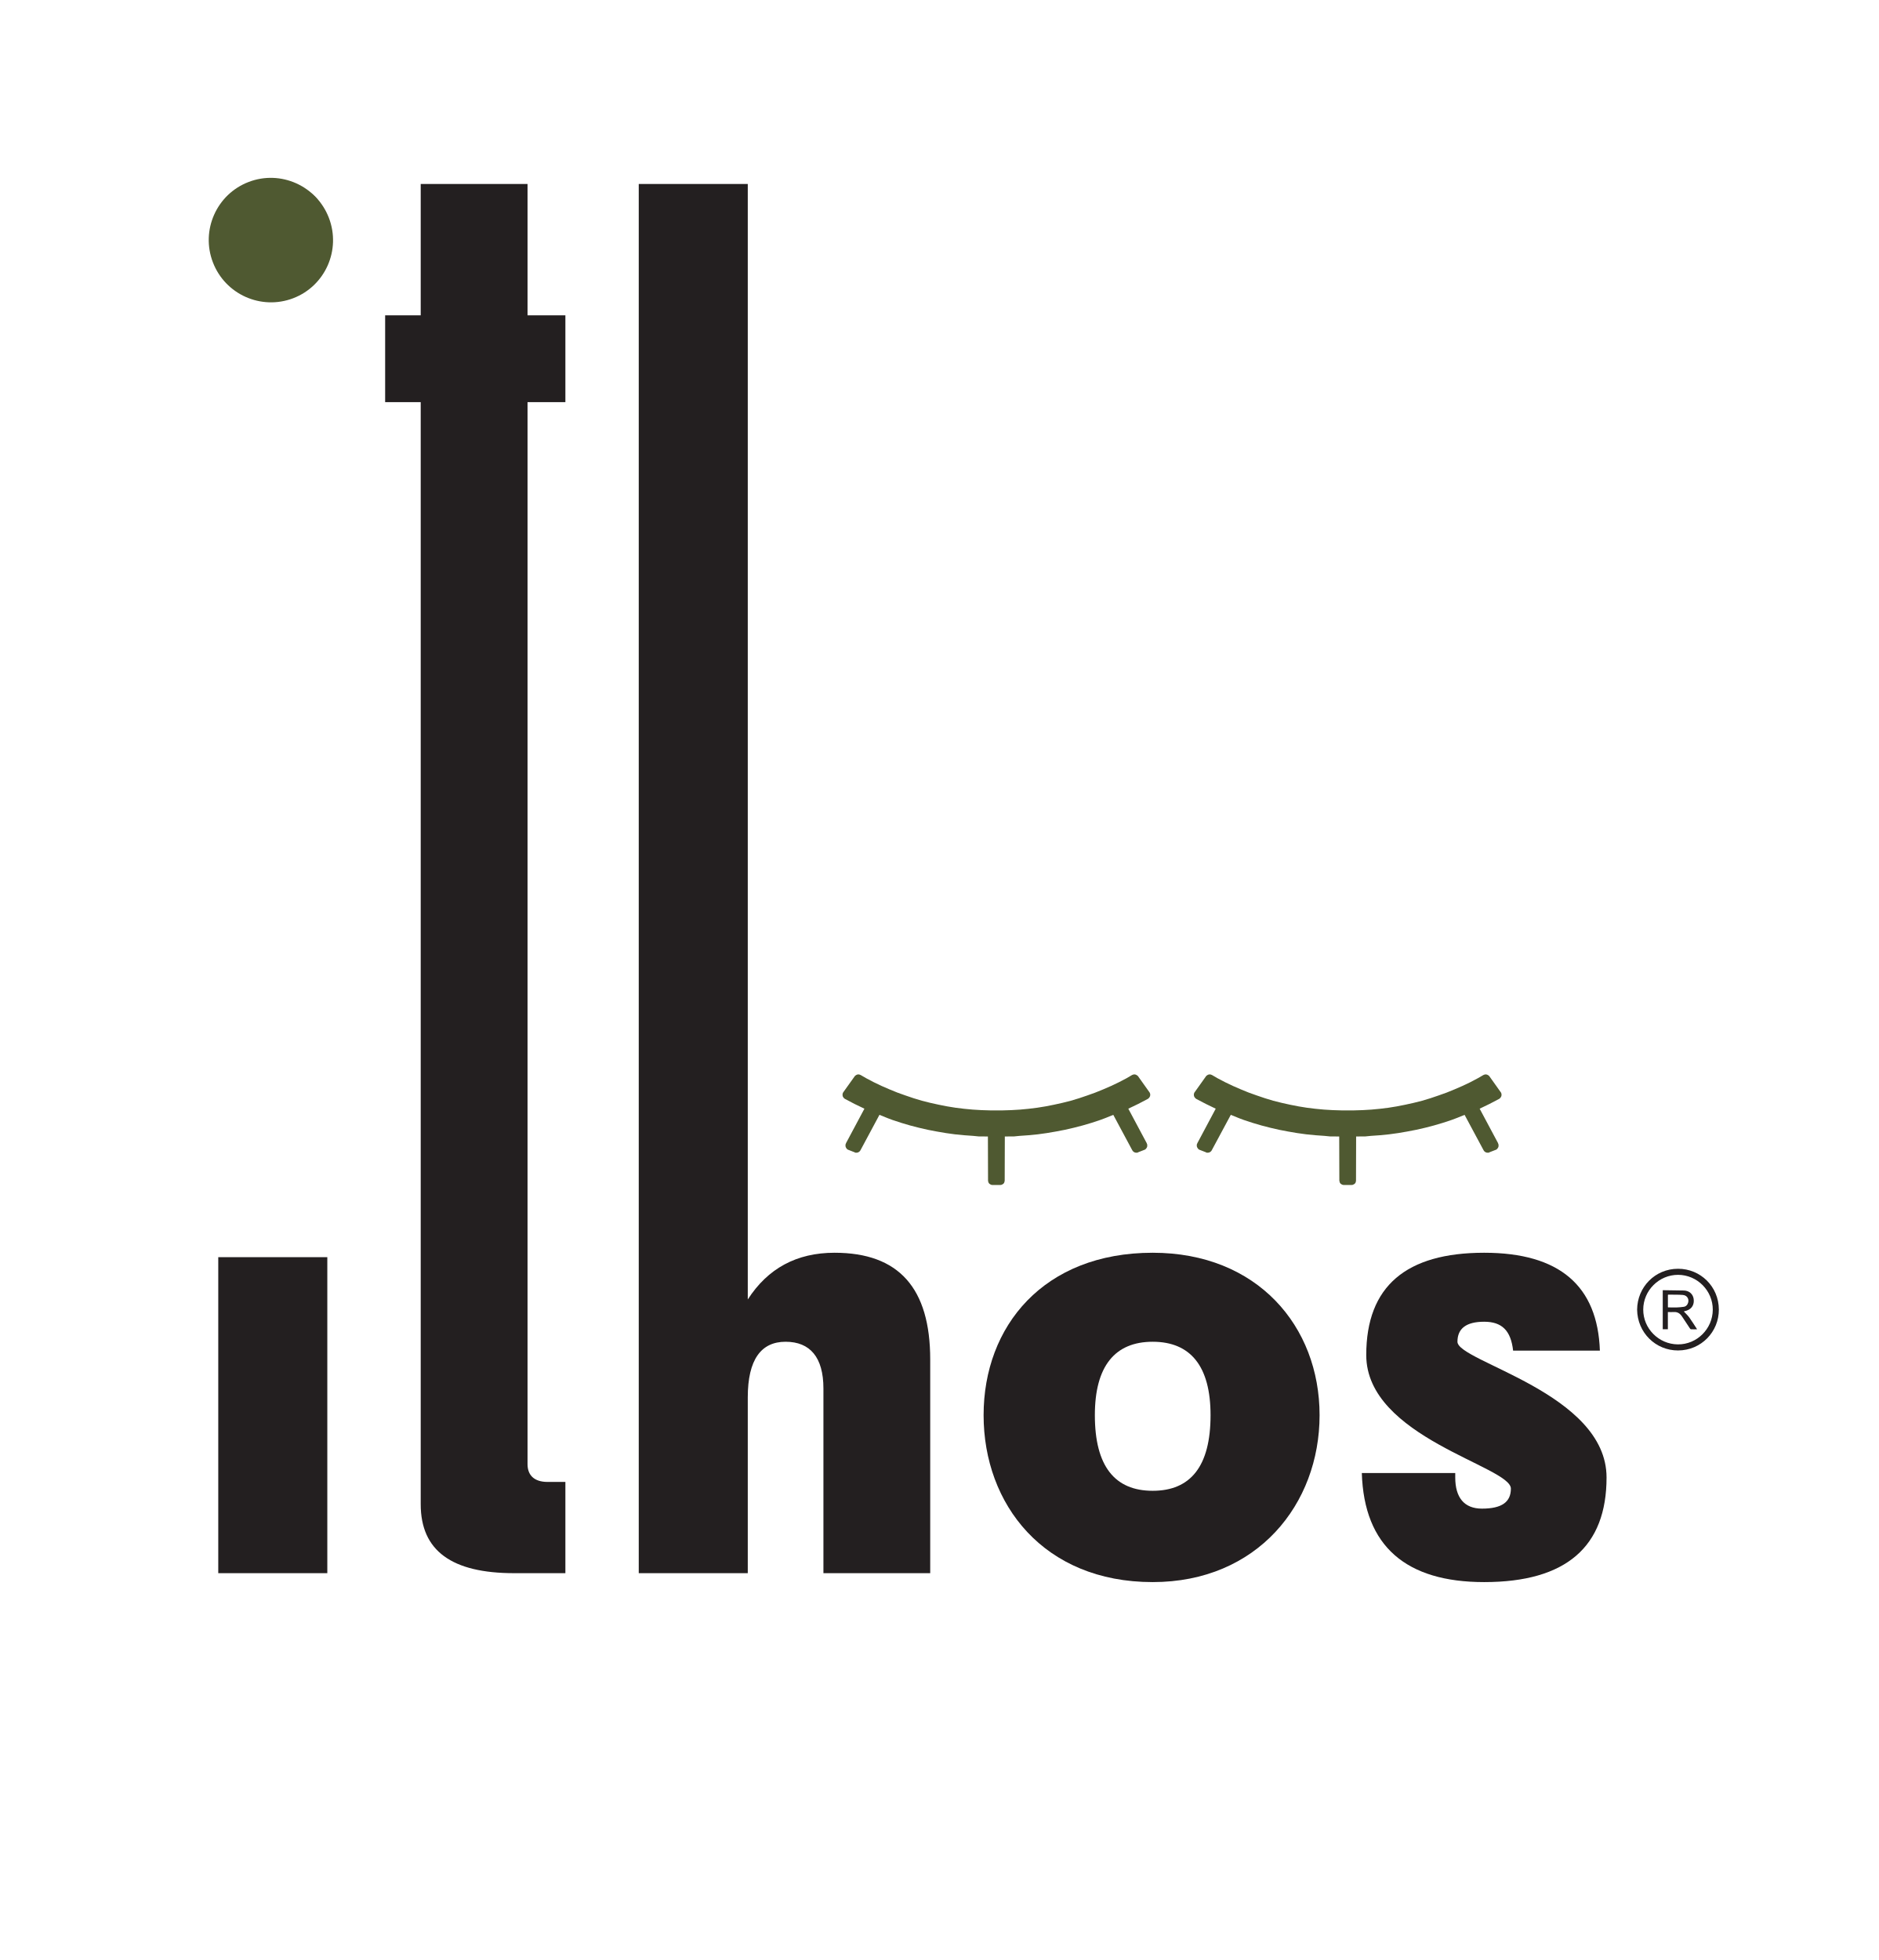
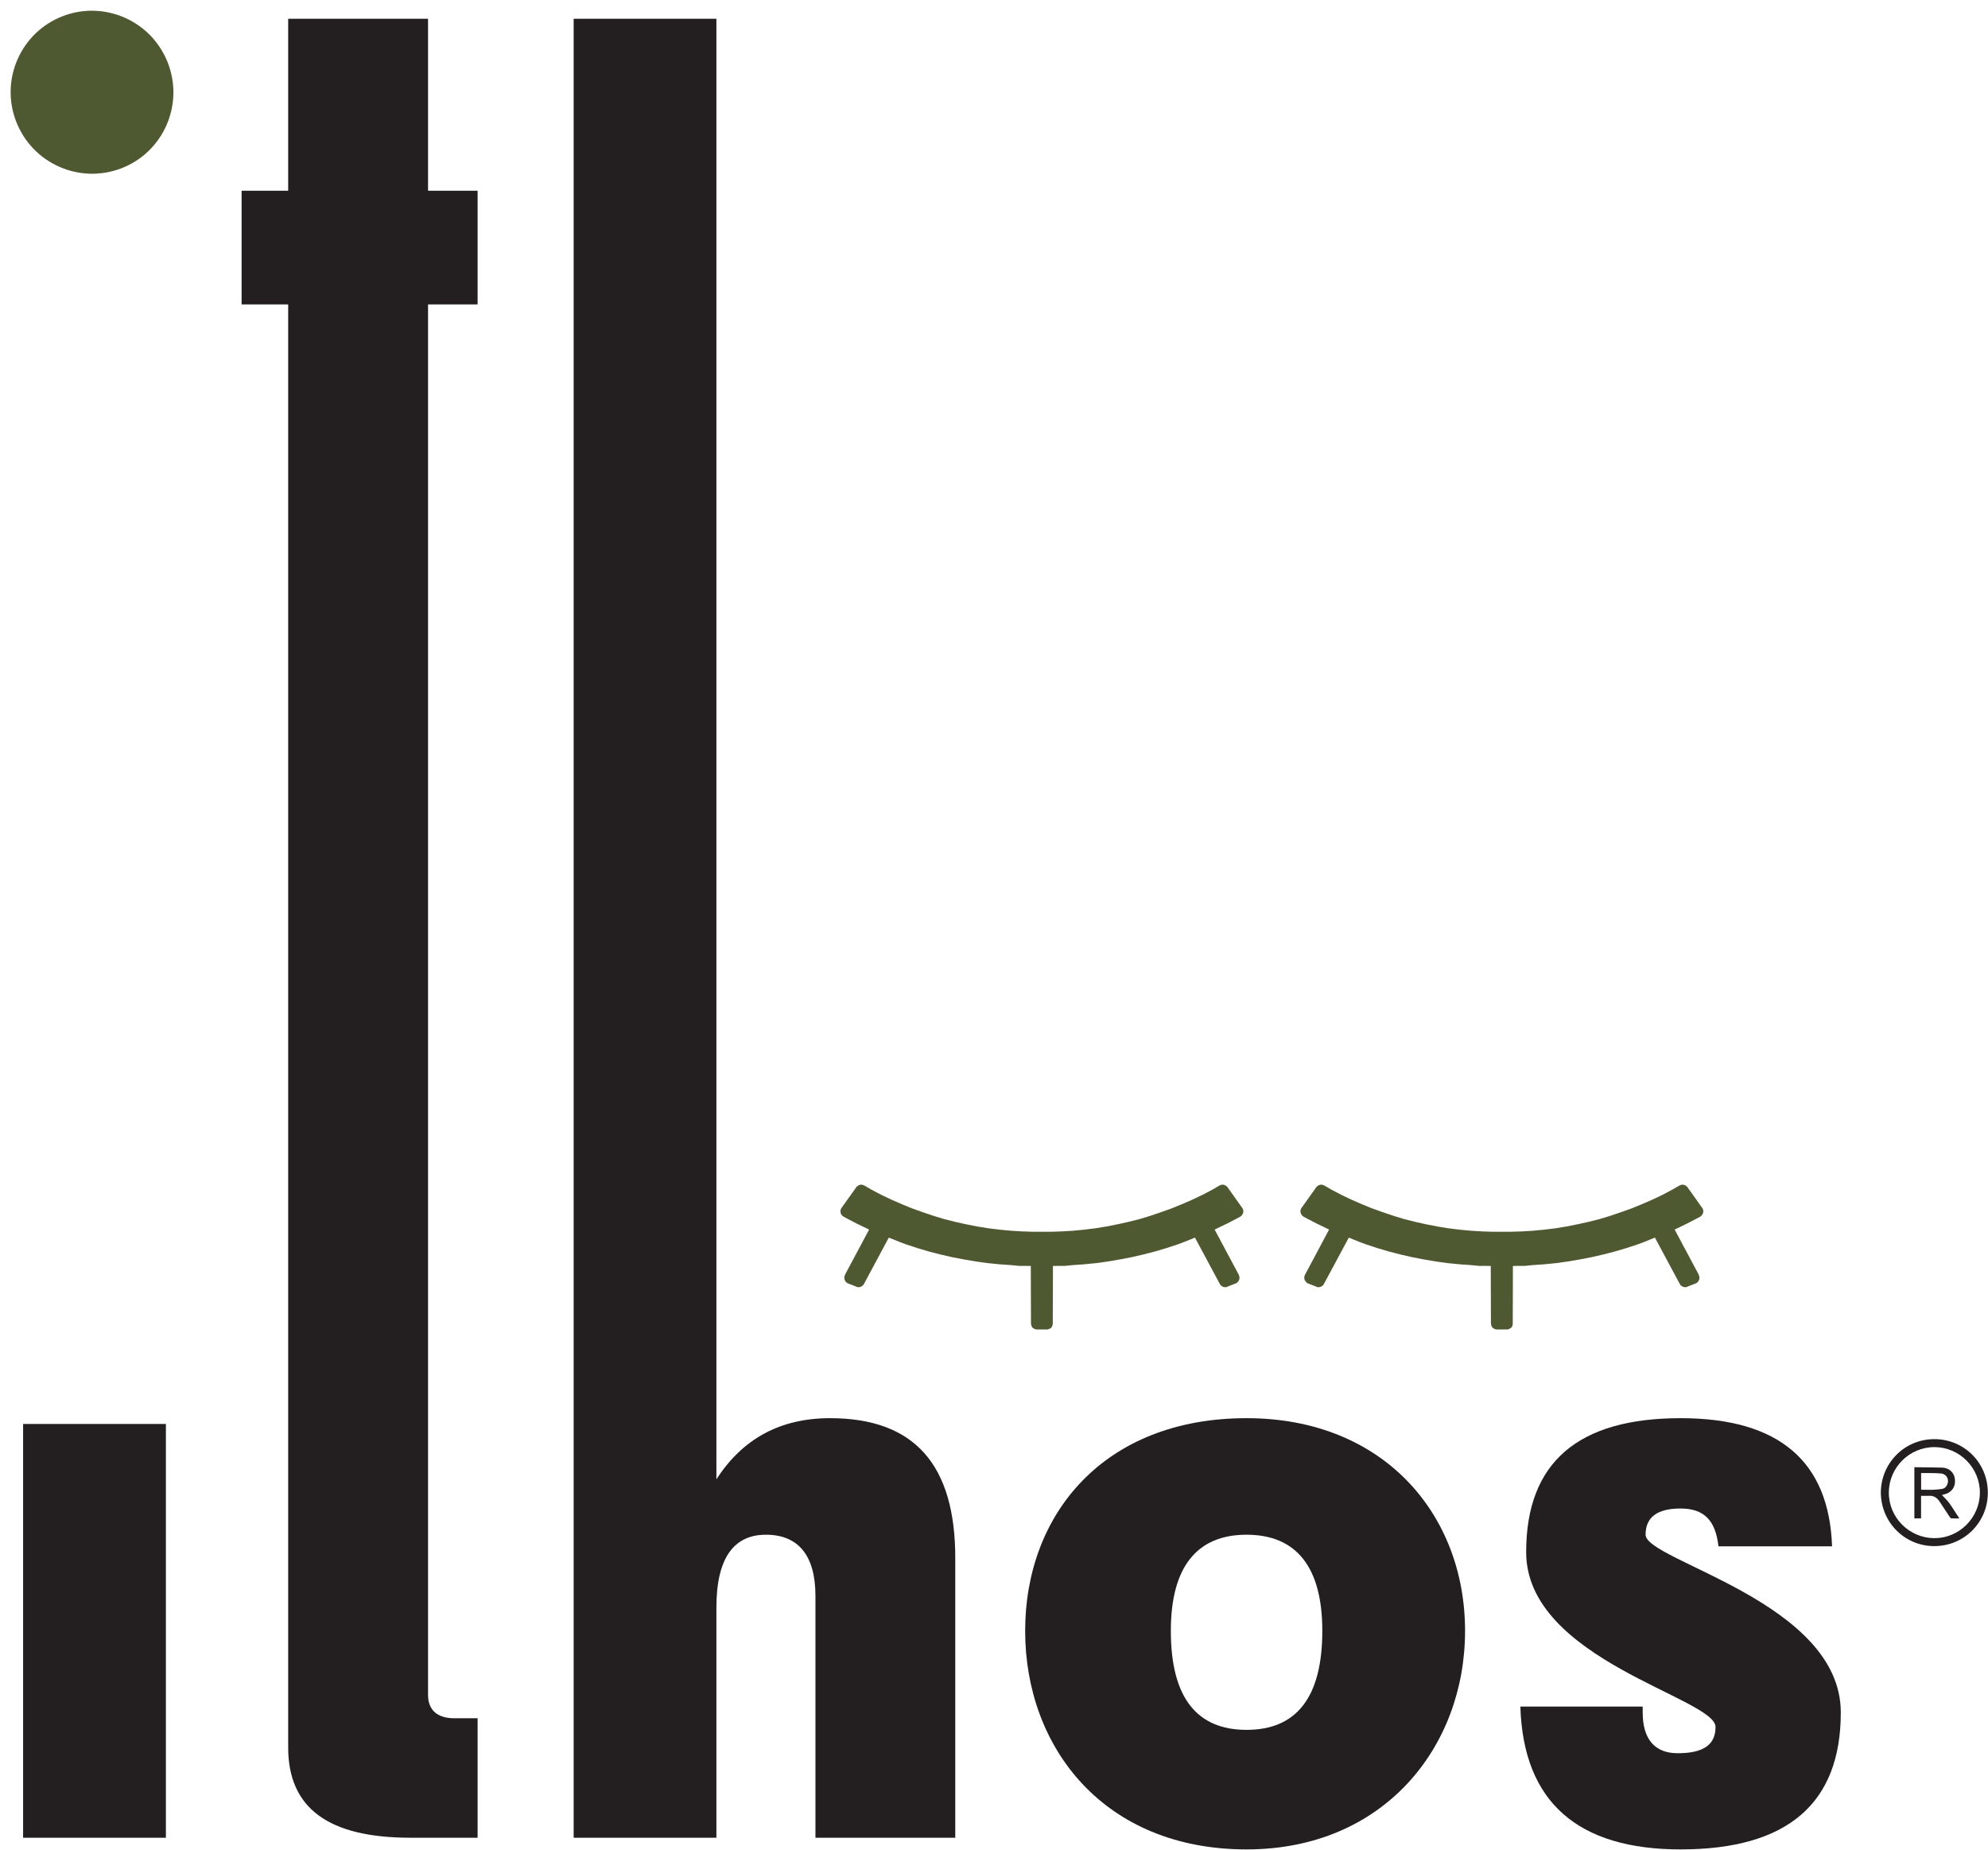
- <svg xmlns="http://www.w3.org/2000/svg" width="170.446pt" height="177.792pt" viewBox="0 0 170.446 177.792">
+ <svg xmlns="http://www.w3.org/2000/svg" viewBox="18.20 15.39 137.75 128.12">
  <path fill-rule="nonzero" fill="rgb(13.73%, 12.16%, 12.549%)" fill-opacity="1" d="M 29.695 142.703 L 19.801 142.703 L 19.801 114.039 L 29.695 114.039 Z M 19.398 21.336 C 19.398 18.105 21.215 16.492 24.648 16.492 C 28.078 16.492 29.895 18.309 29.895 21.738 C 29.895 25.172 28.078 26.785 24.648 26.785 C 21.215 26.785 19.398 24.969 19.398 21.336 " />
  <path fill-rule="nonzero" fill="rgb(13.73%, 12.16%, 12.549%)" fill-opacity="1" d="M 51.293 142.703 L 46.648 142.703 C 40.996 142.703 38.168 140.684 38.168 136.445 L 38.168 36.477 L 34.941 36.477 L 34.941 28.602 L 38.168 28.602 L 38.168 16.691 L 47.859 16.691 L 47.859 28.602 L 51.293 28.602 L 51.293 36.477 L 47.859 36.477 L 47.859 132.812 C 47.859 133.82 48.465 134.426 49.676 134.426 L 51.293 134.426 Z M 51.293 142.703 " />
  <path fill-rule="nonzero" fill="rgb(13.73%, 12.16%, 12.549%)" fill-opacity="1" d="M 84.391 142.703 L 74.703 142.703 L 74.703 125.949 C 74.703 123.121 73.492 121.711 71.27 121.711 C 69.051 121.711 67.84 123.324 67.84 126.754 L 67.84 142.703 L 57.949 142.703 L 57.949 16.691 L 67.84 16.691 L 67.84 117.875 C 69.656 115.051 72.281 113.637 75.711 113.637 C 81.566 113.637 84.391 116.863 84.391 123.324 Z M 84.391 142.703 " />
  <path fill-rule="nonzero" fill="rgb(13.73%, 12.16%, 12.549%)" fill-opacity="1" d="M 109.824 128.371 C 109.824 123.93 108.008 121.711 104.574 121.711 C 101.145 121.711 99.328 123.93 99.328 128.371 C 99.328 133.012 101.145 135.23 104.574 135.23 C 108.008 135.23 109.824 133.012 109.824 128.371 M 89.234 128.371 C 89.234 120.297 94.684 113.637 104.574 113.637 C 114.062 113.637 119.715 120.297 119.715 128.371 C 119.715 136.445 114.062 143.512 104.574 143.512 C 94.684 143.512 89.234 136.445 89.234 128.371 " />
  <path fill-rule="nonzero" fill="rgb(13.73%, 12.16%, 12.549%)" fill-opacity="1" d="M 134.648 143.512 C 127.582 143.512 123.75 140.281 123.547 133.617 L 132.023 133.617 L 132.023 134.023 C 132.023 135.84 132.832 136.848 134.445 136.848 C 136.262 136.848 137.07 136.242 137.07 135.031 C 137.07 133.012 123.949 130.391 123.949 122.918 C 123.949 116.664 127.582 113.637 134.648 113.637 C 141.512 113.637 144.941 116.664 145.145 122.516 L 137.273 122.516 C 137.07 120.699 136.262 119.895 134.648 119.895 C 133.035 119.895 132.223 120.496 132.223 121.711 C 132.223 123.523 145.75 126.352 145.75 134.023 C 145.75 140.281 142.113 143.512 134.648 143.512 " />
  <path fill-rule="nonzero" fill="rgb(31.053%, 35.052%, 19.322%)" fill-opacity="1" d="M 90.391 107.492 L 90.047 107.492 L 89.945 107.48 L 89.844 107.434 L 89.754 107.375 L 89.688 107.289 L 89.652 107.184 L 89.637 107.086 L 89.625 103.09 L 88.797 103.086 L 88.281 103.035 L 87.465 102.977 L 86.633 102.895 L 85.812 102.781 L 84.992 102.641 L 84.176 102.484 L 83.363 102.297 L 82.562 102.09 L 81.766 101.855 L 80.973 101.594 L 80.555 101.438 L 79.785 101.129 L 78.059 104.348 L 77.996 104.434 L 77.91 104.5 L 77.816 104.547 L 77.707 104.562 L 77.602 104.559 L 77.5 104.512 L 76.91 104.281 L 76.828 104.215 L 76.762 104.125 L 76.719 104.031 L 76.703 103.926 L 76.707 103.816 L 76.75 103.719 L 76.742 103.715 L 78.422 100.57 L 77.523 100.137 L 76.652 99.68 L 76.562 99.609 L 76.496 99.523 L 76.449 99.43 L 76.438 99.32 L 76.441 99.215 L 76.484 99.109 L 76.543 99.023 L 77.559 97.602 L 77.656 97.527 L 77.75 97.48 L 77.867 97.457 L 77.973 97.473 L 78.082 97.516 L 78.582 97.805 L 79.273 98.168 L 79.977 98.504 L 80.695 98.816 L 81.414 99.109 L 82.148 99.371 L 82.887 99.621 L 83.637 99.848 L 84.398 100.039 L 85.156 100.207 L 85.926 100.359 L 86.699 100.484 L 87.465 100.578 L 88.246 100.652 L 89.027 100.699 L 89.805 100.723 L 90.984 100.723 L 91.758 100.699 L 92.543 100.652 L 93.32 100.578 L 94.086 100.484 L 94.859 100.359 L 95.629 100.207 L 96.387 100.039 L 97.148 99.848 L 97.898 99.621 L 98.637 99.371 L 99.367 99.109 L 100.09 98.816 L 100.809 98.504 L 101.512 98.168 L 102.207 97.805 L 102.699 97.516 L 102.812 97.473 L 102.918 97.457 L 103.039 97.48 L 103.129 97.527 L 103.23 97.602 L 104.242 99.023 L 104.301 99.109 L 104.344 99.215 L 104.352 99.32 L 104.336 99.43 L 104.289 99.523 L 104.223 99.609 L 104.137 99.68 L 103.262 100.137 L 102.363 100.57 L 104.043 103.715 L 104.035 103.719 L 104.078 103.816 L 104.082 103.926 L 104.07 104.031 L 104.023 104.125 L 103.957 104.215 L 103.875 104.281 L 103.285 104.512 L 103.184 104.559 L 103.078 104.562 L 102.969 104.547 L 102.875 104.5 L 102.789 104.434 L 102.727 104.348 L 101 101.129 L 100.23 101.438 L 99.812 101.594 L 99.02 101.855 L 98.223 102.09 L 97.422 102.297 L 96.609 102.484 L 95.793 102.641 L 94.973 102.781 L 94.152 102.895 L 93.324 102.977 L 92.504 103.035 L 91.988 103.086 L 91.16 103.09 L 91.148 107.086 L 91.133 107.184 L 91.098 107.289 L 91.035 107.375 L 90.945 107.434 L 90.84 107.48 L 90.738 107.492 Z M 90.391 107.492 " />
  <path fill-rule="nonzero" fill="rgb(31.053%, 35.052%, 19.322%)" fill-opacity="1" d="M 122.262 107.492 L 121.922 107.492 L 121.816 107.48 L 121.715 107.434 L 121.625 107.375 L 121.559 107.289 L 121.527 107.184 L 121.508 107.086 L 121.496 103.09 L 120.668 103.086 L 120.156 103.035 L 119.336 102.977 L 118.508 102.895 L 117.684 102.781 L 116.863 102.641 L 116.047 102.484 L 115.234 102.297 L 114.434 102.09 L 113.637 101.855 L 112.844 101.594 L 112.426 101.438 L 111.66 101.129 L 109.93 104.348 L 109.871 104.434 L 109.781 104.5 L 109.688 104.547 L 109.578 104.562 L 109.473 104.559 L 109.375 104.512 L 108.781 104.281 L 108.703 104.215 L 108.637 104.125 L 108.59 104.031 L 108.574 103.926 L 108.578 103.816 L 108.621 103.719 L 108.617 103.715 L 110.293 100.57 L 109.398 100.137 L 108.523 99.68 L 108.438 99.609 L 108.371 99.523 L 108.324 99.43 L 108.309 99.32 L 108.316 99.215 L 108.355 99.109 L 108.418 99.023 L 109.43 97.602 L 109.527 97.527 L 109.621 97.48 L 109.742 97.457 L 109.848 97.473 L 109.957 97.516 L 110.453 97.805 L 111.148 98.168 L 111.852 98.504 L 112.57 98.816 L 113.289 99.109 L 114.023 99.371 L 114.762 99.621 L 115.508 99.848 L 116.273 100.039 L 117.027 100.207 L 117.801 100.359 L 118.57 100.484 L 119.34 100.578 L 120.117 100.652 L 120.898 100.699 L 121.676 100.723 L 122.855 100.723 L 123.633 100.699 L 124.414 100.652 L 125.191 100.578 L 125.961 100.484 L 126.73 100.359 L 127.5 100.207 L 128.258 100.039 L 129.02 99.848 L 129.77 99.621 L 130.508 99.371 L 131.242 99.109 L 131.961 98.816 L 132.68 98.504 L 133.387 98.168 L 134.074 97.805 L 134.574 97.516 L 134.684 97.473 L 134.789 97.457 L 134.91 97.48 L 135.004 97.527 L 135.102 97.602 L 136.113 99.023 L 136.176 99.109 L 136.215 99.215 L 136.223 99.32 L 136.207 99.43 L 136.16 99.523 L 136.094 99.609 L 136.008 99.68 L 135.133 100.137 L 134.238 100.57 L 135.918 103.715 L 135.906 103.719 L 135.949 103.816 L 135.953 103.926 L 135.941 104.031 L 135.895 104.125 L 135.828 104.215 L 135.75 104.281 L 135.156 104.512 L 135.059 104.559 L 134.953 104.562 L 134.84 104.547 L 134.746 104.5 L 134.66 104.434 L 134.598 104.348 L 132.871 101.129 L 132.102 101.438 L 131.684 101.594 L 130.891 101.855 L 130.094 102.09 L 129.297 102.297 L 128.48 102.484 L 127.664 102.641 L 126.848 102.781 L 126.023 102.895 L 125.195 102.977 L 124.375 103.035 L 123.859 103.086 L 123.031 103.09 L 123.02 107.086 L 123.008 107.184 L 122.973 107.289 L 122.906 107.375 L 122.816 107.434 L 122.711 107.48 L 122.609 107.492 Z M 122.262 107.492 " />
  <path fill-rule="nonzero" fill="rgb(31.053%, 35.052%, 19.322%)" fill-opacity="1" d="M 29.836 19.758 C 28.719 16.852 25.457 15.391 22.551 16.508 C 19.645 17.625 18.195 20.895 19.316 23.801 C 20.438 26.715 23.699 28.164 26.605 27.051 C 29.508 25.938 30.957 22.668 29.836 19.758 " />
  <path fill-rule="nonzero" fill="rgb(13.73%, 12.16%, 12.549%)" fill-opacity="1" d="M 149.078 118.785 C 149.07 120.512 150.48 121.934 152.219 121.949 C 153.941 121.965 155.375 120.547 155.387 118.812 C 155.402 117.082 153.977 115.645 152.242 115.641 C 150.512 115.637 149.086 117.051 149.078 118.785 M 148.523 118.797 C 148.539 116.746 150.16 115.09 152.234 115.09 C 154.273 115.086 155.93 116.707 155.938 118.785 C 155.949 120.805 154.34 122.492 152.242 122.5 C 150.207 122.508 148.547 120.887 148.523 118.797 " />
  <path fill-rule="nonzero" fill="rgb(13.73%, 12.16%, 12.549%)" fill-opacity="1" d="M 151.316 118.578 C 151.336 118.59 151.344 118.594 151.355 118.594 C 151.613 118.598 151.875 118.605 152.133 118.598 C 152.344 118.59 152.559 118.57 152.766 118.539 C 152.91 118.516 153.023 118.43 153.098 118.293 C 153.301 117.918 153.102 117.5 152.672 117.465 C 152.23 117.43 151.785 117.445 151.34 117.438 C 151.336 117.438 151.328 117.449 151.316 117.461 Z M 152.758 118.961 C 152.922 119.137 153.109 119.305 153.254 119.504 C 153.5 119.844 153.715 120.203 153.965 120.582 C 153.754 120.582 153.578 120.59 153.402 120.578 C 153.367 120.574 153.324 120.516 153.297 120.477 C 153.066 120.129 152.836 119.773 152.602 119.426 C 152.426 119.156 152.195 118.988 151.848 119.016 C 151.676 119.027 151.504 119.016 151.312 119.016 L 151.312 120.578 L 150.848 120.578 L 150.848 117.035 C 150.887 117.035 150.918 117.035 150.949 117.035 C 151.555 117.043 152.16 117.047 152.766 117.062 C 153.242 117.074 153.59 117.383 153.652 117.824 C 153.723 118.332 153.496 118.723 153.027 118.883 C 152.926 118.918 152.82 118.941 152.758 118.961 " />
</svg>
